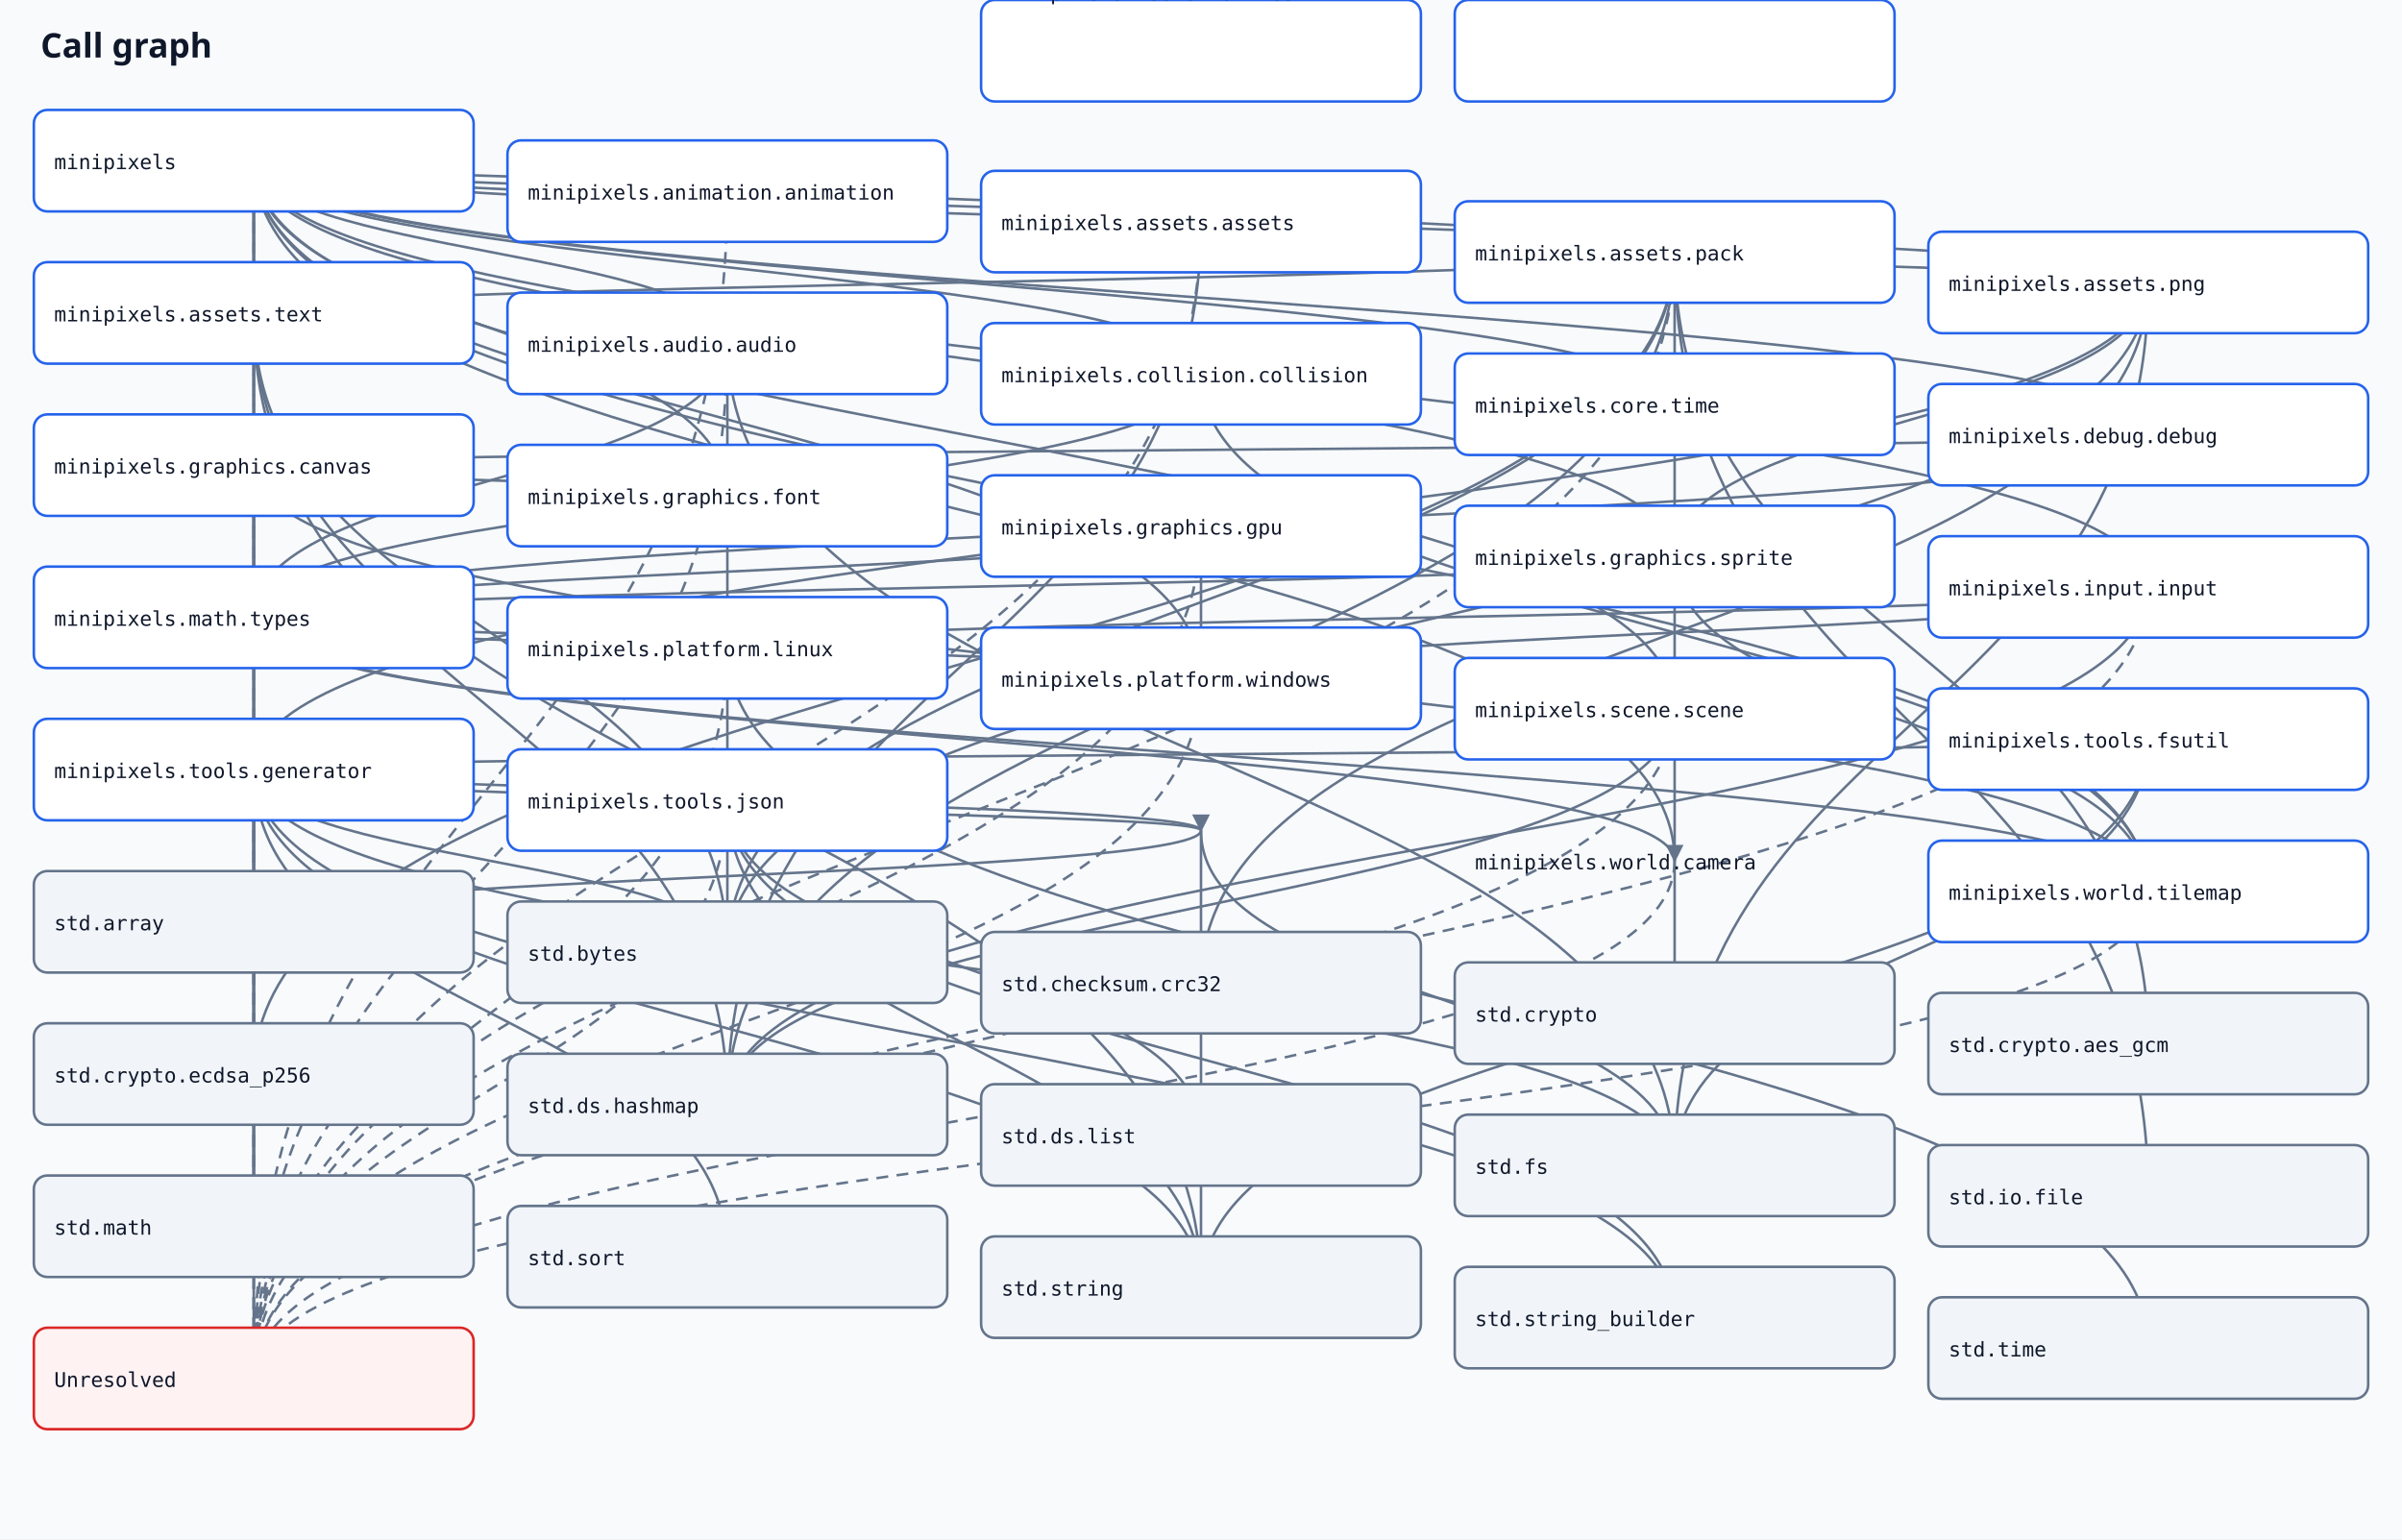
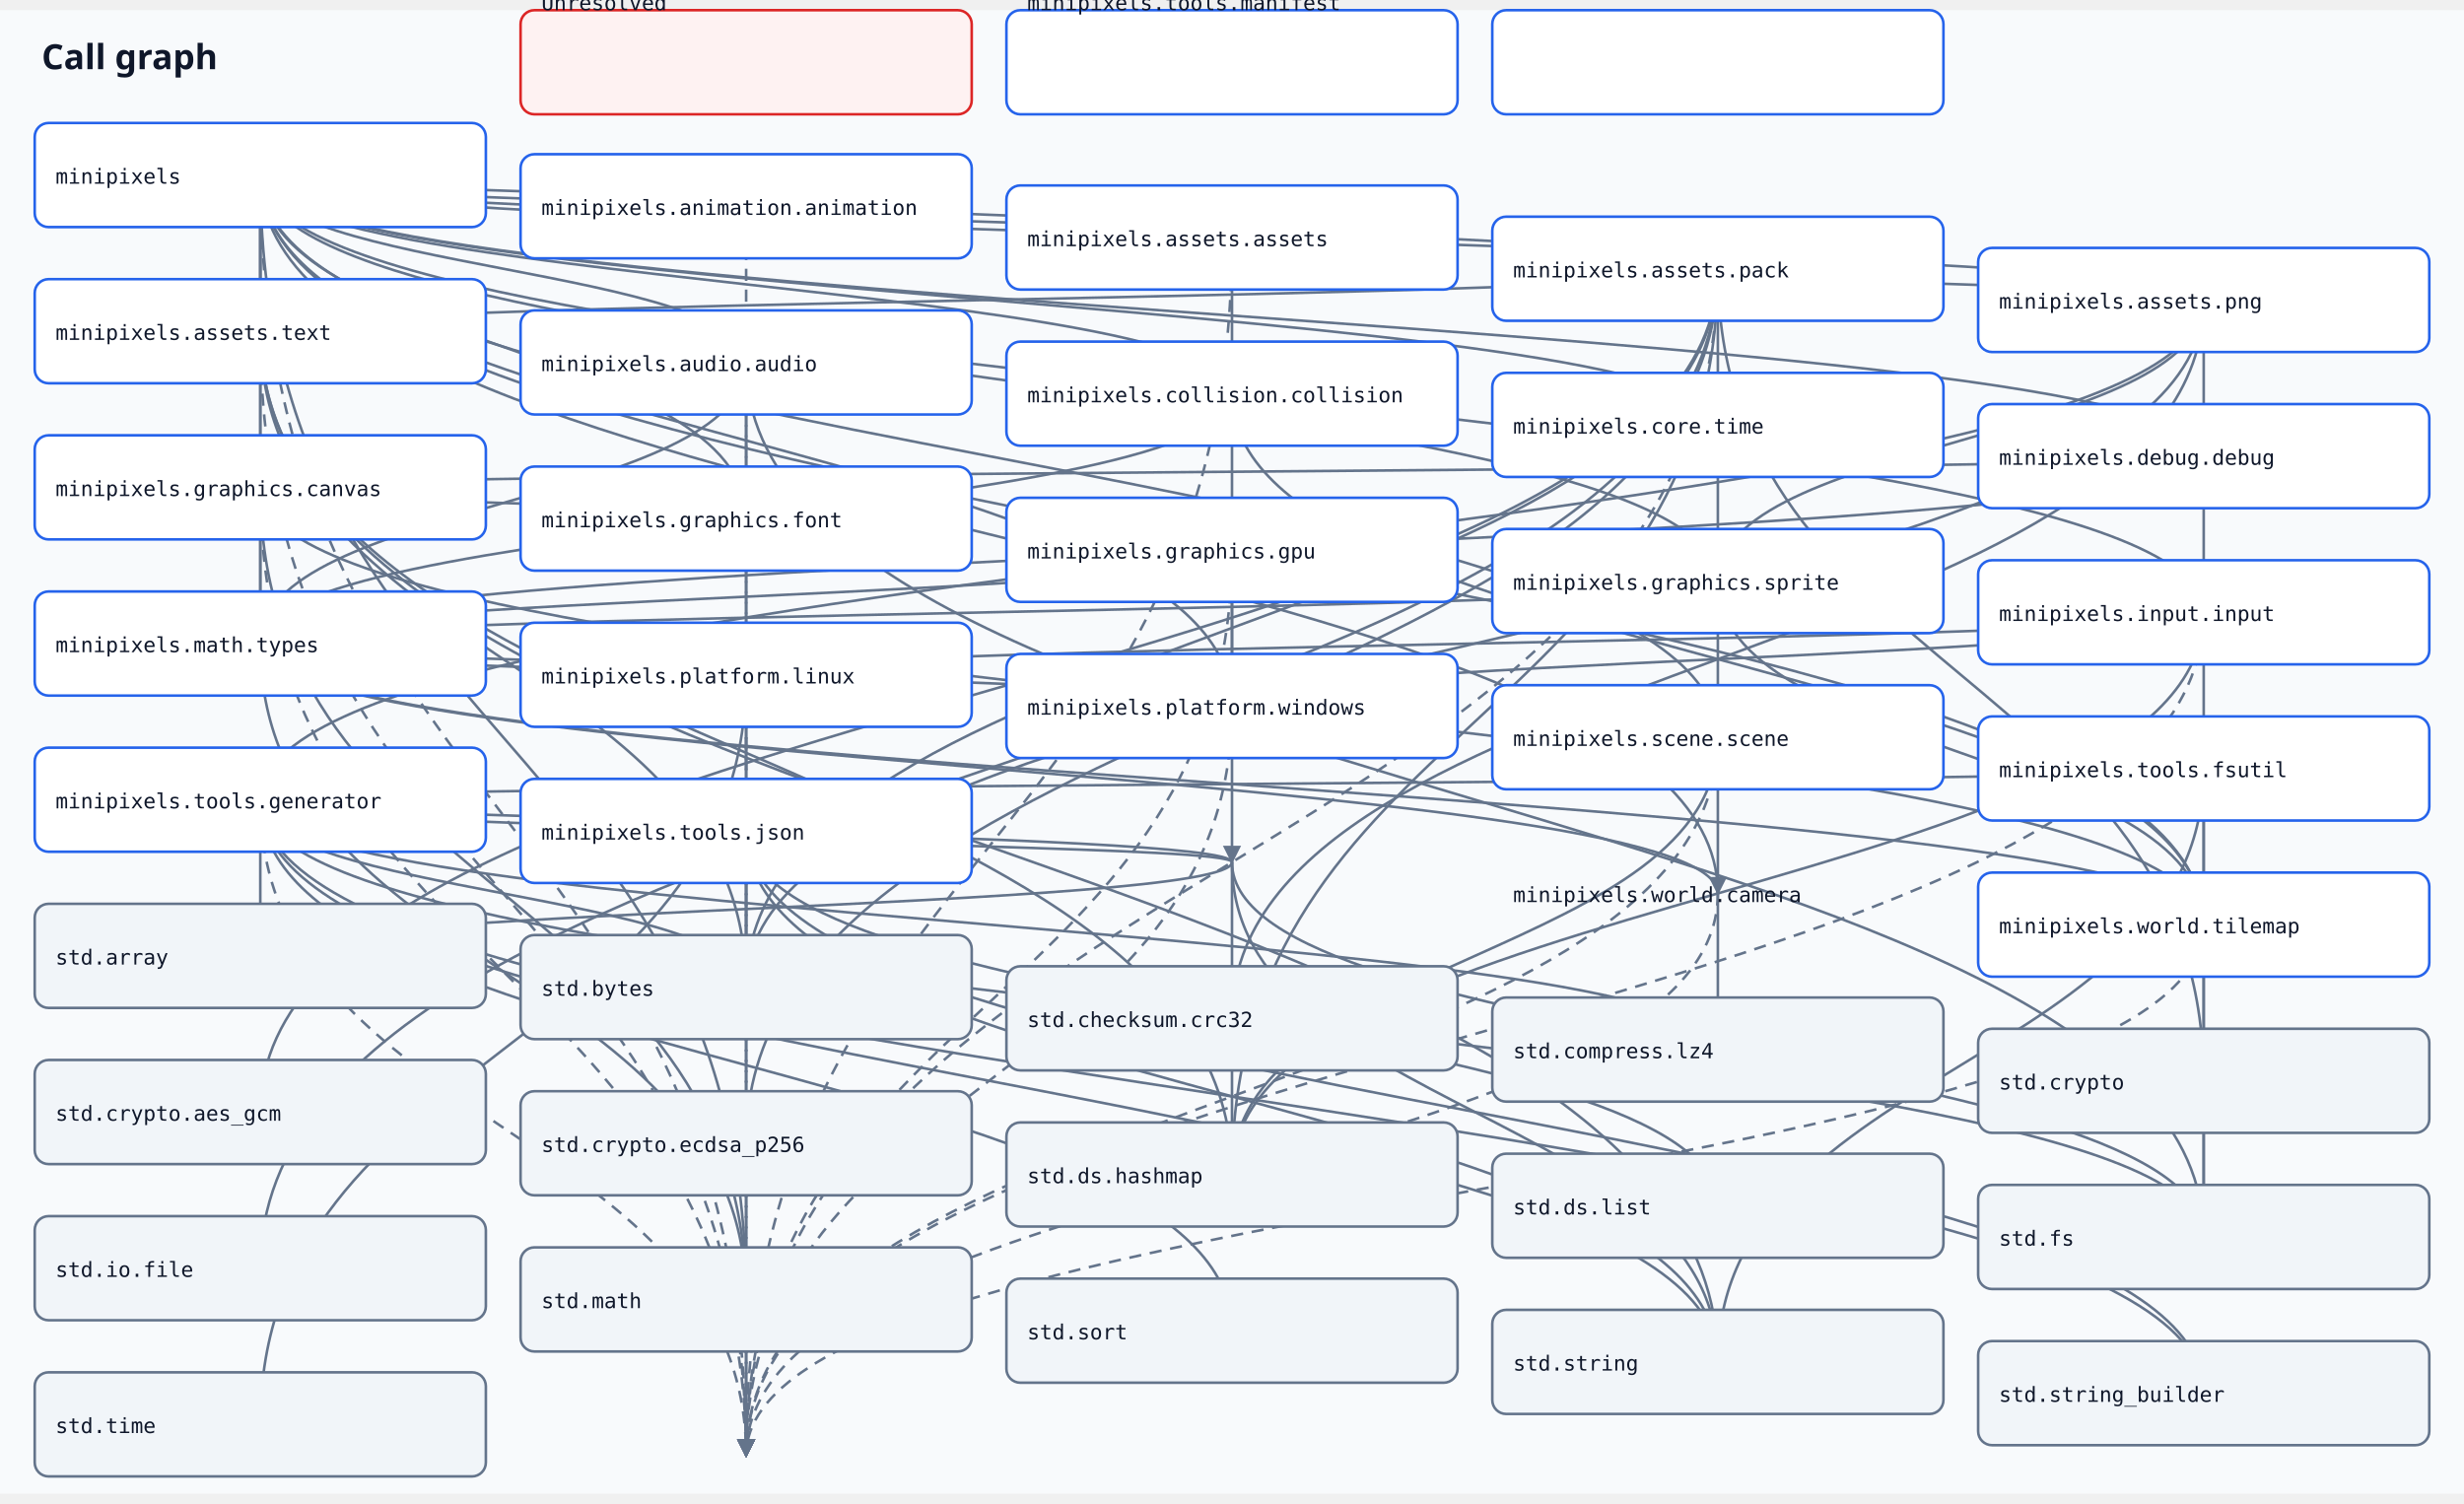
- <svg xmlns="http://www.w3.org/2000/svg" width="1420" height="910" viewBox="0 0 1420 910" role="img" aria-labelledby="title desc">
+ <svg xmlns="http://www.w3.org/2000/svg" width="1420" height="928." viewBox="0 0 1420 928." role="img" aria-labelledby="title desc">
  <defs>
    <marker id="arrow" viewBox="0 0 10 10" refX="9" refY="5" markerWidth="7" markerHeight="7" orient="auto-start-reverse">
      <path d="M 0 0 L 10 5 L 0 10 z" fill="#64748b" />
    </marker>
  </defs>
  <rect width="100%" height="100%" fill="#f8fafc" />
  <text x="24" y="34" font-family="system-ui,sans-serif" font-size="20" font-weight="700" fill="#0f172a">Call graph</text>
  <path d="M 150 95 C 150 248, 710 248, 710 401" fill="none" stroke="#64748b" stroke-width="1.5" marker-end="url(#arrow)" />
  <path d="M 150 95 C 150 104, 430 104, 430 113" fill="none" stroke="#64748b" stroke-width="1.5" marker-end="url(#arrow)" />
-   <path d="M 430 113 C 430 464, 150 464, 150 815" fill="none" stroke="#64748b" stroke-width="1.5" stroke-dasharray="7 5" marker-end="url(#arrow)" />
+   <path d="M 430 113 C 430 473., 430 473., 430 833." fill="none" stroke="#64748b" stroke-width="1.5" stroke-dasharray="7 5" marker-end="url(#arrow)" />
  <path d="M 150 95 C 150 122, 990 122, 990 149" fill="none" stroke="#64748b" stroke-width="1.5" marker-end="url(#arrow)" />
-   <path d="M 710 131 C 710 392, 430 392, 430 653" fill="none" stroke="#64748b" stroke-width="1.5" marker-end="url(#arrow)" />
-   <path d="M 710 131 C 710 473, 150 473, 150 815" fill="none" stroke="#64748b" stroke-width="1.5" stroke-dasharray="7 5" marker-end="url(#arrow)" />
+   <path d="M 710 131 C 710 401, 710 401, 710 671" fill="none" stroke="#64748b" stroke-width="1.5" marker-end="url(#arrow)" />
+   <path d="M 710 131 C 710 482., 430 482., 430 833." fill="none" stroke="#64748b" stroke-width="1.5" stroke-dasharray="7 5" marker-end="url(#arrow)" />
  <path d="M 990 149 C 990 158, 1270 158, 1270 167" fill="none" stroke="#64748b" stroke-width="1.5" marker-end="url(#arrow)" />
  <path d="M 990 149 C 990 356, 430 356, 430 563" fill="none" stroke="#64748b" stroke-width="1.5" marker-end="url(#arrow)" />
-   <path d="M 990 149 C 990 482, 150 482, 150 815" fill="none" stroke="#64748b" stroke-width="1.5" stroke-dasharray="7 5" marker-end="url(#arrow)" />
+   <path d="M 990 149 C 990 374, 990 374, 990 599" fill="none" stroke="#64748b" stroke-width="1.5" marker-end="url(#arrow)" />
+   <path d="M 990 149 C 990 491., 430 491., 430 833." fill="none" stroke="#64748b" stroke-width="1.5" stroke-dasharray="7 5" marker-end="url(#arrow)" />
+   <path d="M 990 149 C 990 410, 710 410, 710 671" fill="none" stroke="#64748b" stroke-width="1.5" marker-end="url(#arrow)" />
+   <path d="M 990 149 C 990 437, 150 437, 150 725" fill="none" stroke="#64748b" stroke-width="1.5" marker-end="url(#arrow)" />
+   <path d="M 990 149 C 990 392, 150 392, 150 635" fill="none" stroke="#64748b" stroke-width="1.5" marker-end="url(#arrow)" />
+   <path d="M 990 149 C 990 383, 1270 383, 1270 617" fill="none" stroke="#64748b" stroke-width="1.5" marker-end="url(#arrow)" />
  <path d="M 990 149 C 990 401, 430 401, 430 653" fill="none" stroke="#64748b" stroke-width="1.5" marker-end="url(#arrow)" />
-   <path d="M 990 149 C 990 428, 1270 428, 1270 707" fill="none" stroke="#64748b" stroke-width="1.5" marker-end="url(#arrow)" />
-   <path d="M 990 149 C 990 383, 1270 383, 1270 617" fill="none" stroke="#64748b" stroke-width="1.5" marker-end="url(#arrow)" />
-   <path d="M 990 149 C 990 374, 990 374, 990 599" fill="none" stroke="#64748b" stroke-width="1.5" marker-end="url(#arrow)" />
-   <path d="M 990 149 C 990 392, 150 392, 150 635" fill="none" stroke="#64748b" stroke-width="1.5" marker-end="url(#arrow)" />
  <path d="M 1270 167 C 1270 365, 430 365, 430 563" fill="none" stroke="#64748b" stroke-width="1.5" marker-end="url(#arrow)" />
  <path d="M 1270 167 C 1270 248, 990 248, 990 329" fill="none" stroke="#64748b" stroke-width="1.5" marker-end="url(#arrow)" />
  <path d="M 1270 167 C 1270 374, 710 374, 710 581" fill="none" stroke="#64748b" stroke-width="1.5" marker-end="url(#arrow)" />
-   <path d="M 1270 167 C 1270 428, 990 428, 990 689" fill="none" stroke="#64748b" stroke-width="1.5" marker-end="url(#arrow)" />
-   <path d="M 150 185 C 150 419, 430 419, 430 653" fill="none" stroke="#64748b" stroke-width="1.5" marker-end="url(#arrow)" />
-   <path d="M 150 185 C 150 500, 150 500, 150 815" fill="none" stroke="#64748b" stroke-width="1.5" stroke-dasharray="7 5" marker-end="url(#arrow)" />
+   <path d="M 1270 167 C 1270 437, 1270 437, 1270 707" fill="none" stroke="#64748b" stroke-width="1.5" marker-end="url(#arrow)" />
+   <path d="M 150 185 C 150 428, 710 428, 710 671" fill="none" stroke="#64748b" stroke-width="1.5" marker-end="url(#arrow)" />
+   <path d="M 150 185 C 150 509., 430 509., 430 833." fill="none" stroke="#64748b" stroke-width="1.5" stroke-dasharray="7 5" marker-end="url(#arrow)" />
  <path d="M 150 185 C 150 374, 430 374, 430 563" fill="none" stroke="#64748b" stroke-width="1.5" marker-end="url(#arrow)" />
  <path d="M 150 185 C 150 167, 990 167, 990 149" fill="none" stroke="#64748b" stroke-width="1.5" marker-end="url(#arrow)" />
-   <path d="M 150 185 C 150 473, 710 473, 710 761" fill="none" stroke="#64748b" stroke-width="1.5" marker-end="url(#arrow)" />
-   <path d="M 430 203 C 430 509, 150 509, 150 815" fill="none" stroke="#64748b" stroke-width="1.5" stroke-dasharray="7 5" marker-end="url(#arrow)" />
+   <path d="M 150 185 C 150 482, 990 482, 990 779" fill="none" stroke="#64748b" stroke-width="1.5" marker-end="url(#arrow)" />
+   <path d="M 430 203 C 430 518, 430 518, 430 833." fill="none" stroke="#64748b" stroke-width="1.5" stroke-dasharray="7 5" marker-end="url(#arrow)" />
  <path d="M 430 203 C 430 284, 150 284, 150 365" fill="none" stroke="#64748b" stroke-width="1.5" marker-end="url(#arrow)" />
-   <path d="M 430 203 C 430 446, 990 446, 990 689" fill="none" stroke="#64748b" stroke-width="1.5" marker-end="url(#arrow)" />
+   <path d="M 430 203 C 430 455, 1270 455, 1270 707" fill="none" stroke="#64748b" stroke-width="1.5" marker-end="url(#arrow)" />
  <path d="M 430 203 C 430 383, 430 383, 430 563" fill="none" stroke="#64748b" stroke-width="1.5" marker-end="url(#arrow)" />
  <path d="M 150 95 C 150 149, 430 149, 430 203" fill="none" stroke="#64748b" stroke-width="1.5" marker-end="url(#arrow)" />
  <path d="M 150 95 C 150 221, 1270 221, 1270 347" fill="none" stroke="#64748b" stroke-width="1.5" marker-end="url(#arrow)" />
  <path d="M 150 95 C 150 302, 990 302, 990 509." fill="none" stroke="#64748b" stroke-width="1.5" marker-end="url(#arrow)" />
  <path d="M 150 95 C 150 257, 990 257, 990 419" fill="none" stroke="#64748b" stroke-width="1.5" marker-end="url(#arrow)" />
  <path d="M 710 221 C 710 293, 150 293, 150 365" fill="none" stroke="#64748b" stroke-width="1.5" marker-end="url(#arrow)" />
  <path d="M 150 95 C 150 113, 710 113, 710 131" fill="none" stroke="#64748b" stroke-width="1.5" marker-end="url(#arrow)" />
  <path d="M 150 95 C 150 167, 990 167, 990 239" fill="none" stroke="#64748b" stroke-width="1.5" marker-end="url(#arrow)" />
  <path d="M 150 95 C 150 185, 150 185, 150 275" fill="none" stroke="#64748b" stroke-width="1.5" marker-end="url(#arrow)" />
  <path d="M 1270 257 C 1270 266, 150 266, 150 275" fill="none" stroke="#64748b" stroke-width="1.5" marker-end="url(#arrow)" />
  <path d="M 1270 257 C 1270 311, 150 311, 150 365" fill="none" stroke="#64748b" stroke-width="1.5" marker-end="url(#arrow)" />
  <path d="M 150 95 C 150 194, 430 194, 430 293" fill="none" stroke="#64748b" stroke-width="1.5" marker-end="url(#arrow)" />
  <path d="M 150 95 C 150 176, 1270 176, 1270 257" fill="none" stroke="#64748b" stroke-width="1.5" marker-end="url(#arrow)" />
  <path d="M 150 275 C 150 320, 150 320, 150 365" fill="none" stroke="#64748b" stroke-width="1.5" marker-end="url(#arrow)" />
-   <path d="M 150 275 C 150 545, 150 545, 150 815" fill="none" stroke="#64748b" stroke-width="1.5" stroke-dasharray="7 5" marker-end="url(#arrow)" />
-   <path d="M 150 275 C 150 500, 150 500, 150 725" fill="none" stroke="#64748b" stroke-width="1.5" marker-end="url(#arrow)" />
+   <path d="M 150 275 C 150 554, 430 554, 430 833." fill="none" stroke="#64748b" stroke-width="1.5" stroke-dasharray="7 5" marker-end="url(#arrow)" />
+   <path d="M 150 275 C 150 509, 430 509, 430 743" fill="none" stroke="#64748b" stroke-width="1.5" marker-end="url(#arrow)" />
  <path d="M 430 293 C 430 284, 150 284, 150 275" fill="none" stroke="#64748b" stroke-width="1.5" marker-end="url(#arrow)" />
  <path d="M 710 311 C 710 356, 710 356, 710 401" fill="none" stroke="#64748b" stroke-width="1.5" marker-end="url(#arrow)" />
-   <path d="M 710 311 C 710 563, 150 563, 150 815" fill="none" stroke="#64748b" stroke-width="1.5" stroke-dasharray="7 5" marker-end="url(#arrow)" />
+   <path d="M 710 311 C 710 572, 430 572, 430 833." fill="none" stroke="#64748b" stroke-width="1.5" stroke-dasharray="7 5" marker-end="url(#arrow)" />
  <path d="M 710 311 C 710 338, 150 338, 150 365" fill="none" stroke="#64748b" stroke-width="1.5" marker-end="url(#arrow)" />
  <path d="M 990 329 C 990 347, 150 347, 150 365" fill="none" stroke="#64748b" stroke-width="1.5" marker-end="url(#arrow)" />
  <path d="M 150 95 C 150 212, 990 212, 990 329" fill="none" stroke="#64748b" stroke-width="1.5" marker-end="url(#arrow)" />
-   <path d="M 1270 347 C 1270 581, 150 581, 150 815" fill="none" stroke="#64748b" stroke-width="1.5" stroke-dasharray="7 5" marker-end="url(#arrow)" />
-   <path d="M 1270 347 C 1270 500, 430 500, 430 653" fill="none" stroke="#64748b" stroke-width="1.5" marker-end="url(#arrow)" />
+   <path d="M 1270 347 C 1270 590, 430 590, 430 833." fill="none" stroke="#64748b" stroke-width="1.5" stroke-dasharray="7 5" marker-end="url(#arrow)" />
+   <path d="M 1270 347 C 1270 509, 710 509, 710 671" fill="none" stroke="#64748b" stroke-width="1.5" marker-end="url(#arrow)" />
  <path d="M 150 95 C 150 158, 710 158, 710 221" fill="none" stroke="#64748b" stroke-width="1.5" marker-end="url(#arrow)" />
  <path d="M 150 95 C 150 131, 1270 131, 1270 167" fill="none" stroke="#64748b" stroke-width="1.5" marker-end="url(#arrow)" />
  <path d="M 150 95 C 150 140, 150 140, 150 185" fill="none" stroke="#64748b" stroke-width="1.5" marker-end="url(#arrow)" />
-   <path d="M 150 365 C 150 545, 150 545, 150 725" fill="none" stroke="#64748b" stroke-width="1.5" marker-end="url(#arrow)" />
+   <path d="M 150 365 C 150 554, 430 554, 430 743" fill="none" stroke="#64748b" stroke-width="1.5" marker-end="url(#arrow)" />
  <path d="M 430 383 C 430 374, 150 374, 150 365" fill="none" stroke="#64748b" stroke-width="1.5" marker-end="url(#arrow)" />
-   <path d="M 430 383 C 430 590, 1270 590, 1270 797" fill="none" stroke="#64748b" stroke-width="1.5" marker-end="url(#arrow)" />
-   <path d="M 430 383 C 430 599, 150 599, 150 815" fill="none" stroke="#64748b" stroke-width="1.5" stroke-dasharray="7 5" marker-end="url(#arrow)" />
+   <path d="M 430 383 C 430 599, 150 599, 150 815" fill="none" stroke="#64748b" stroke-width="1.5" marker-end="url(#arrow)" />
+   <path d="M 430 383 C 430 608, 430 608, 430 833." fill="none" stroke="#64748b" stroke-width="1.5" stroke-dasharray="7 5" marker-end="url(#arrow)" />
  <path d="M 430 383 C 430 365, 1270 365, 1270 347" fill="none" stroke="#64748b" stroke-width="1.5" marker-end="url(#arrow)" />
  <path d="M 710 401 C 710 383, 150 383, 150 365" fill="none" stroke="#64748b" stroke-width="1.5" marker-end="url(#arrow)" />
-   <path d="M 710 401 C 710 608, 150 608, 150 815" fill="none" stroke="#64748b" stroke-width="1.5" stroke-dasharray="7 5" marker-end="url(#arrow)" />
+   <path d="M 710 401 C 710 617, 430 617, 430 833." fill="none" stroke="#64748b" stroke-width="1.5" stroke-dasharray="7 5" marker-end="url(#arrow)" />
  <path d="M 710 401 C 710 374, 1270 374, 1270 347" fill="none" stroke="#64748b" stroke-width="1.5" marker-end="url(#arrow)" />
  <path d="M 150 95 C 150 230, 150 230, 150 365" fill="none" stroke="#64748b" stroke-width="1.5" marker-end="url(#arrow)" />
-   <path d="M 150 95 C 150 410, 150 410, 150 725" fill="none" stroke="#64748b" stroke-width="1.5" marker-end="url(#arrow)" />
-   <path d="M 150 95 C 150 455, 150 455, 150 815" fill="none" stroke="#64748b" stroke-width="1.5" stroke-dasharray="7 5" marker-end="url(#arrow)" />
-   <path d="M 990 419 C 990 536, 430 536, 430 653" fill="none" stroke="#64748b" stroke-width="1.5" marker-end="url(#arrow)" />
-   <path d="M 990 419 C 990 617, 150 617, 150 815" fill="none" stroke="#64748b" stroke-width="1.5" stroke-dasharray="7 5" marker-end="url(#arrow)" />
+   <path d="M 150 95 C 150 419, 430 419, 430 743" fill="none" stroke="#64748b" stroke-width="1.5" marker-end="url(#arrow)" />
+   <path d="M 150 95 C 150 464., 430 464., 430 833." fill="none" stroke="#64748b" stroke-width="1.5" stroke-dasharray="7 5" marker-end="url(#arrow)" />
+   <path d="M 990 419 C 990 545, 710 545, 710 671" fill="none" stroke="#64748b" stroke-width="1.5" marker-end="url(#arrow)" />
+   <path d="M 990 419 C 990 626, 430 626, 430 833." fill="none" stroke="#64748b" stroke-width="1.5" stroke-dasharray="7 5" marker-end="url(#arrow)" />
  <path d="M 150 95 C 150 311, 1270 311, 1270 527" fill="none" stroke="#64748b" stroke-width="1.5" marker-end="url(#arrow)" />
-   <path d="M 1270 437 C 1270 599, 710 599, 710 761" fill="none" stroke="#64748b" stroke-width="1.5" marker-end="url(#arrow)" />
-   <path d="M 1270 437 C 1270 563, 990 563, 990 689" fill="none" stroke="#64748b" stroke-width="1.5" marker-end="url(#arrow)" />
+   <path d="M 1270 437 C 1270 608, 990 608, 990 779" fill="none" stroke="#64748b" stroke-width="1.5" marker-end="url(#arrow)" />
+   <path d="M 1270 437 C 1270 572, 1270 572, 1270 707" fill="none" stroke="#64748b" stroke-width="1.5" marker-end="url(#arrow)" />
  <path d="M 150 455 C 150 500, 150 500, 150 545" fill="none" stroke="#64748b" stroke-width="1.5" marker-end="url(#arrow)" />
  <path d="M 150 455 C 150 464, 430 464, 430 473" fill="none" stroke="#64748b" stroke-width="1.5" marker-end="url(#arrow)" />
-   <path d="M 150 455 C 150 635, 150 635, 150 815" fill="none" stroke="#64748b" stroke-width="1.5" stroke-dasharray="7 5" marker-end="url(#arrow)" />
-   <path d="M 150 455 C 150 617, 990 617, 990 779" fill="none" stroke="#64748b" stroke-width="1.5" marker-end="url(#arrow)" />
+   <path d="M 150 455 C 150 644, 430 644, 430 833." fill="none" stroke="#64748b" stroke-width="1.5" stroke-dasharray="7 5" marker-end="url(#arrow)" />
+   <path d="M 150 455 C 150 626, 1270 626, 1270 797" fill="none" stroke="#64748b" stroke-width="1.5" marker-end="url(#arrow)" />
  <path d="M 150 455 C 150 311, 1270 311, 1270 167" fill="none" stroke="#64748b" stroke-width="1.5" marker-end="url(#arrow)" />
-   <path d="M 150 455 C 150 572, 990 572, 990 689" fill="none" stroke="#64748b" stroke-width="1.5" marker-end="url(#arrow)" />
-   <path d="M 150 455 C 150 599, 430 599, 430 743" fill="none" stroke="#64748b" stroke-width="1.5" marker-end="url(#arrow)" />
+   <path d="M 150 455 C 150 581, 1270 581, 1270 707" fill="none" stroke="#64748b" stroke-width="1.5" marker-end="url(#arrow)" />
+   <path d="M 150 455 C 150 608, 710 608, 710 761" fill="none" stroke="#64748b" stroke-width="1.5" marker-end="url(#arrow)" />
  <path d="M 150 455 C 150 473, 710 473, 710 491." fill="none" stroke="#64748b" stroke-width="1.5" marker-end="url(#arrow)" />
  <path d="M 150 455 C 150 446, 1270 446, 1270 437" fill="none" stroke="#64748b" stroke-width="1.5" marker-end="url(#arrow)" />
-   <path d="M 150 455 C 150 608, 710 608, 710 761" fill="none" stroke="#64748b" stroke-width="1.5" marker-end="url(#arrow)" />
+   <path d="M 150 455 C 150 617, 990 617, 990 779" fill="none" stroke="#64748b" stroke-width="1.5" marker-end="url(#arrow)" />
  <path d="M 150 455 C 150 509, 430 509, 430 563" fill="none" stroke="#64748b" stroke-width="1.5" marker-end="url(#arrow)" />
-   <path d="M 430 473 C 430 617, 710 617, 710 761" fill="none" stroke="#64748b" stroke-width="1.5" marker-end="url(#arrow)" />
-   <path d="M 430 473 C 430 644, 150 644, 150 815" fill="none" stroke="#64748b" stroke-width="1.5" stroke-dasharray="7 5" marker-end="url(#arrow)" />
-   <path d="M 430 473 C 430 572, 710 572, 710 671" fill="none" stroke="#64748b" stroke-width="1.5" marker-end="url(#arrow)" />
+   <path d="M 150 455 C 150 527, 990 527, 990 599" fill="none" stroke="#64748b" stroke-width="1.5" marker-end="url(#arrow)" />
  <path d="M 430 473 C 430 626, 990 626, 990 779" fill="none" stroke="#64748b" stroke-width="1.5" marker-end="url(#arrow)" />
+   <path d="M 430 473 C 430 653, 430 653, 430 833." fill="none" stroke="#64748b" stroke-width="1.5" stroke-dasharray="7 5" marker-end="url(#arrow)" />
+   <path d="M 430 473 C 430 581, 990 581, 990 689" fill="none" stroke="#64748b" stroke-width="1.5" marker-end="url(#arrow)" />
+   <path d="M 430 473 C 430 635, 1270 635, 1270 797" fill="none" stroke="#64748b" stroke-width="1.5" marker-end="url(#arrow)" />
  <path d="M 710 491. C 710 518, 150 518, 150 545" fill="none" stroke="#64748b" stroke-width="1.5" marker-end="url(#arrow)" />
-   <path d="M 710 491. C 710 626, 710 626, 710 761" fill="none" stroke="#64748b" stroke-width="1.5" marker-end="url(#arrow)" />
-   <path d="M 710 491. C 710 590, 990 590, 990 689" fill="none" stroke="#64748b" stroke-width="1.5" marker-end="url(#arrow)" />
+   <path d="M 710 491. C 710 635, 990 635, 990 779" fill="none" stroke="#64748b" stroke-width="1.5" marker-end="url(#arrow)" />
+   <path d="M 710 491. C 710 599, 1270 599, 1270 707" fill="none" stroke="#64748b" stroke-width="1.5" marker-end="url(#arrow)" />
  <path d="M 710 491. C 710 482, 430 482, 430 473" fill="none" stroke="#64748b" stroke-width="1.5" marker-end="url(#arrow)" />
  <path d="M 990 509. C 990 437, 150 437, 150 365" fill="none" stroke="#64748b" stroke-width="1.5" marker-end="url(#arrow)" />
-   <path d="M 990 509. C 990 662, 150 662, 150 815" fill="none" stroke="#64748b" stroke-width="1.5" stroke-dasharray="7 5" marker-end="url(#arrow)" />
+   <path d="M 990 509. C 990 671., 430 671., 430 833." fill="none" stroke="#64748b" stroke-width="1.5" stroke-dasharray="7 5" marker-end="url(#arrow)" />
  <path d="M 1270 527 C 1270 428, 990 428, 990 329" fill="none" stroke="#64748b" stroke-width="1.5" marker-end="url(#arrow)" />
-   <path d="M 1270 527 C 1270 671, 150 671, 150 815" fill="none" stroke="#64748b" stroke-width="1.5" stroke-dasharray="7 5" marker-end="url(#arrow)" />
+   <path d="M 1270 527 C 1270 680, 430 680, 430 833." fill="none" stroke="#64748b" stroke-width="1.5" stroke-dasharray="7 5" marker-end="url(#arrow)" />
  <path d="M 1270 527 C 1270 401, 150 401, 150 275" fill="none" stroke="#64748b" stroke-width="1.5" marker-end="url(#arrow)" />
  <path d="M 1270 527 C 1270 446, 150 446, 150 365" fill="none" stroke="#64748b" stroke-width="1.5" marker-end="url(#arrow)" />
  <path d="M 1270 527 C 1270 374, 710 374, 710 221" fill="none" stroke="#64748b" stroke-width="1.5" marker-end="url(#arrow)" />
  <g>
    <rect x="20" y="65" width="260" height="60" rx="8" fill="#ffffff" stroke="#2563eb" stroke-width="1.5" />
    <text x="32" y="100" font-family="ui-monospace,monospace" font-size="12" fill="#0f172a">minipixels</text>
  </g>
  <g>
    <rect x="300" y="83" width="260" height="60" rx="8" fill="#ffffff" stroke="#2563eb" stroke-width="1.5" />
    <text x="312" y="118" font-family="ui-monospace,monospace" font-size="12" fill="#0f172a">minipixels.animation.animation</text>
  </g>
  <g>
    <rect x="580" y="101" width="260" height="60" rx="8" fill="#ffffff" stroke="#2563eb" stroke-width="1.5" />
    <text x="592" y="136" font-family="ui-monospace,monospace" font-size="12" fill="#0f172a">minipixels.assets.assets</text>
  </g>
  <g>
    <rect x="860" y="119" width="260" height="60" rx="8" fill="#ffffff" stroke="#2563eb" stroke-width="1.5" />
    <text x="872" y="154" font-family="ui-monospace,monospace" font-size="12" fill="#0f172a">minipixels.assets.pack</text>
  </g>
  <g>
    <rect x="1140" y="137" width="260" height="60" rx="8" fill="#ffffff" stroke="#2563eb" stroke-width="1.5" />
    <text x="1152" y="172" font-family="ui-monospace,monospace" font-size="12" fill="#0f172a">minipixels.assets.png</text>
  </g>
  <g>
    <rect x="20" y="155" width="260" height="60" rx="8" fill="#ffffff" stroke="#2563eb" stroke-width="1.5" />
    <text x="32" y="190" font-family="ui-monospace,monospace" font-size="12" fill="#0f172a">minipixels.assets.text</text>
  </g>
  <g>
    <rect x="300" y="173" width="260" height="60" rx="8" fill="#ffffff" stroke="#2563eb" stroke-width="1.5" />
    <text x="312" y="208" font-family="ui-monospace,monospace" font-size="12" fill="#0f172a">minipixels.audio.audio</text>
  </g>
  <g>
    <rect x="580" y="191" width="260" height="60" rx="8" fill="#ffffff" stroke="#2563eb" stroke-width="1.5" />
    <text x="592" y="226" font-family="ui-monospace,monospace" font-size="12" fill="#0f172a">minipixels.collision.collision</text>
  </g>
  <g>
    <rect x="860" y="209" width="260" height="60" rx="8" fill="#ffffff" stroke="#2563eb" stroke-width="1.5" />
    <text x="872" y="244" font-family="ui-monospace,monospace" font-size="12" fill="#0f172a">minipixels.core.time</text>
  </g>
  <g>
    <rect x="1140" y="227" width="260" height="60" rx="8" fill="#ffffff" stroke="#2563eb" stroke-width="1.5" />
    <text x="1152" y="262" font-family="ui-monospace,monospace" font-size="12" fill="#0f172a">minipixels.debug.debug</text>
  </g>
  <g>
    <rect x="20" y="245" width="260" height="60" rx="8" fill="#ffffff" stroke="#2563eb" stroke-width="1.5" />
    <text x="32" y="280" font-family="ui-monospace,monospace" font-size="12" fill="#0f172a">minipixels.graphics.canvas</text>
  </g>
  <g>
    <rect x="300" y="263" width="260" height="60" rx="8" fill="#ffffff" stroke="#2563eb" stroke-width="1.5" />
    <text x="312" y="298" font-family="ui-monospace,monospace" font-size="12" fill="#0f172a">minipixels.graphics.font</text>
  </g>
  <g>
    <rect x="580" y="281" width="260" height="60" rx="8" fill="#ffffff" stroke="#2563eb" stroke-width="1.5" />
    <text x="592" y="316" font-family="ui-monospace,monospace" font-size="12" fill="#0f172a">minipixels.graphics.gpu</text>
  </g>
  <g>
    <rect x="860" y="299" width="260" height="60" rx="8" fill="#ffffff" stroke="#2563eb" stroke-width="1.5" />
    <text x="872" y="334" font-family="ui-monospace,monospace" font-size="12" fill="#0f172a">minipixels.graphics.sprite</text>
  </g>
  <g>
    <rect x="1140" y="317" width="260" height="60" rx="8" fill="#ffffff" stroke="#2563eb" stroke-width="1.5" />
    <text x="1152" y="352" font-family="ui-monospace,monospace" font-size="12" fill="#0f172a">minipixels.input.input</text>
  </g>
  <g>
    <rect x="20" y="335" width="260" height="60" rx="8" fill="#ffffff" stroke="#2563eb" stroke-width="1.5" />
    <text x="32" y="370" font-family="ui-monospace,monospace" font-size="12" fill="#0f172a">minipixels.math.types</text>
  </g>
  <g>
    <rect x="300" y="353" width="260" height="60" rx="8" fill="#ffffff" stroke="#2563eb" stroke-width="1.5" />
    <text x="312" y="388" font-family="ui-monospace,monospace" font-size="12" fill="#0f172a">minipixels.platform.linux</text>
  </g>
  <g>
    <rect x="580" y="371" width="260" height="60" rx="8" fill="#ffffff" stroke="#2563eb" stroke-width="1.5" />
    <text x="592" y="406" font-family="ui-monospace,monospace" font-size="12" fill="#0f172a">minipixels.platform.windows</text>
  </g>
  <g>
    <rect x="860" y="389" width="260" height="60" rx="8" fill="#ffffff" stroke="#2563eb" stroke-width="1.5" />
    <text x="872" y="424" font-family="ui-monospace,monospace" font-size="12" fill="#0f172a">minipixels.scene.scene</text>
  </g>
  <g>
    <rect x="1140" y="407" width="260" height="60" rx="8" fill="#ffffff" stroke="#2563eb" stroke-width="1.5" />
    <text x="1152" y="442" font-family="ui-monospace,monospace" font-size="12" fill="#0f172a">minipixels.tools.fsutil</text>
  </g>
  <g>
    <rect x="20" y="425" width="260" height="60" rx="8" fill="#ffffff" stroke="#2563eb" stroke-width="1.5" />
    <text x="32" y="460" font-family="ui-monospace,monospace" font-size="12" fill="#0f172a">minipixels.tools.generator</text>
  </g>
  <g>
    <rect x="300" y="443" width="260" height="60" rx="8" fill="#ffffff" stroke="#2563eb" stroke-width="1.5" />
    <text x="312" y="478" font-family="ui-monospace,monospace" font-size="12" fill="#0f172a">minipixels.tools.json</text>
  </g>
  <g>
    <rect x="580" y="461." width="260" height="60" rx="8" fill="#ffffff" stroke="#2563eb" stroke-width="1.5" />
    <text x="592" y="496." font-family="ui-monospace,monospace" font-size="12" fill="#0f172a">minipixels.tools.manifest</text>
  </g>
  <g>
    <rect x="860" y="479." width="260" height="60" rx="8" fill="#ffffff" stroke="#2563eb" stroke-width="1.5" />
    <text x="872" y="514" font-family="ui-monospace,monospace" font-size="12" fill="#0f172a">minipixels.world.camera</text>
  </g>
  <g>
    <rect x="1140" y="497" width="260" height="60" rx="8" fill="#ffffff" stroke="#2563eb" stroke-width="1.5" />
    <text x="1152" y="532" font-family="ui-monospace,monospace" font-size="12" fill="#0f172a">minipixels.world.tilemap</text>
  </g>
  <g>
    <rect x="20" y="515" width="260" height="60" rx="8" fill="#f1f5f9" stroke="#64748b" stroke-width="1.5" />
    <text x="32" y="550" font-family="ui-monospace,monospace" font-size="12" fill="#0f172a">std.array</text>
  </g>
  <g>
    <rect x="300" y="533" width="260" height="60" rx="8" fill="#f1f5f9" stroke="#64748b" stroke-width="1.5" />
    <text x="312" y="568" font-family="ui-monospace,monospace" font-size="12" fill="#0f172a">std.bytes</text>
  </g>
  <g>
    <rect x="580" y="551" width="260" height="60" rx="8" fill="#f1f5f9" stroke="#64748b" stroke-width="1.5" />
    <text x="592" y="586" font-family="ui-monospace,monospace" font-size="12" fill="#0f172a">std.checksum.crc32</text>
  </g>
  <g>
    <rect x="860" y="569" width="260" height="60" rx="8" fill="#f1f5f9" stroke="#64748b" stroke-width="1.5" />
-     <text x="872" y="604" font-family="ui-monospace,monospace" font-size="12" fill="#0f172a">std.crypto</text>
+     <text x="872" y="604" font-family="ui-monospace,monospace" font-size="12" fill="#0f172a">std.compress.lz4</text>
  </g>
  <g>
    <rect x="1140" y="587" width="260" height="60" rx="8" fill="#f1f5f9" stroke="#64748b" stroke-width="1.5" />
-     <text x="1152" y="622" font-family="ui-monospace,monospace" font-size="12" fill="#0f172a">std.crypto.aes_gcm</text>
+     <text x="1152" y="622" font-family="ui-monospace,monospace" font-size="12" fill="#0f172a">std.crypto</text>
  </g>
  <g>
    <rect x="20" y="605" width="260" height="60" rx="8" fill="#f1f5f9" stroke="#64748b" stroke-width="1.5" />
-     <text x="32" y="640" font-family="ui-monospace,monospace" font-size="12" fill="#0f172a">std.crypto.ecdsa_p256</text>
+     <text x="32" y="640" font-family="ui-monospace,monospace" font-size="12" fill="#0f172a">std.crypto.aes_gcm</text>
  </g>
  <g>
    <rect x="300" y="623" width="260" height="60" rx="8" fill="#f1f5f9" stroke="#64748b" stroke-width="1.5" />
-     <text x="312" y="658" font-family="ui-monospace,monospace" font-size="12" fill="#0f172a">std.ds.hashmap</text>
+     <text x="312" y="658" font-family="ui-monospace,monospace" font-size="12" fill="#0f172a">std.crypto.ecdsa_p256</text>
  </g>
  <g>
    <rect x="580" y="641" width="260" height="60" rx="8" fill="#f1f5f9" stroke="#64748b" stroke-width="1.5" />
-     <text x="592" y="676" font-family="ui-monospace,monospace" font-size="12" fill="#0f172a">std.ds.list</text>
+     <text x="592" y="676" font-family="ui-monospace,monospace" font-size="12" fill="#0f172a">std.ds.hashmap</text>
  </g>
  <g>
    <rect x="860" y="659" width="260" height="60" rx="8" fill="#f1f5f9" stroke="#64748b" stroke-width="1.5" />
-     <text x="872" y="694" font-family="ui-monospace,monospace" font-size="12" fill="#0f172a">std.fs</text>
+     <text x="872" y="694" font-family="ui-monospace,monospace" font-size="12" fill="#0f172a">std.ds.list</text>
  </g>
  <g>
    <rect x="1140" y="677" width="260" height="60" rx="8" fill="#f1f5f9" stroke="#64748b" stroke-width="1.5" />
-     <text x="1152" y="712" font-family="ui-monospace,monospace" font-size="12" fill="#0f172a">std.io.file</text>
+     <text x="1152" y="712" font-family="ui-monospace,monospace" font-size="12" fill="#0f172a">std.fs</text>
  </g>
  <g>
    <rect x="20" y="695" width="260" height="60" rx="8" fill="#f1f5f9" stroke="#64748b" stroke-width="1.5" />
-     <text x="32" y="730" font-family="ui-monospace,monospace" font-size="12" fill="#0f172a">std.math</text>
+     <text x="32" y="730" font-family="ui-monospace,monospace" font-size="12" fill="#0f172a">std.io.file</text>
  </g>
  <g>
    <rect x="300" y="713" width="260" height="60" rx="8" fill="#f1f5f9" stroke="#64748b" stroke-width="1.5" />
-     <text x="312" y="748" font-family="ui-monospace,monospace" font-size="12" fill="#0f172a">std.sort</text>
+     <text x="312" y="748" font-family="ui-monospace,monospace" font-size="12" fill="#0f172a">std.math</text>
  </g>
  <g>
    <rect x="580" y="731" width="260" height="60" rx="8" fill="#f1f5f9" stroke="#64748b" stroke-width="1.5" />
-     <text x="592" y="766" font-family="ui-monospace,monospace" font-size="12" fill="#0f172a">std.string</text>
+     <text x="592" y="766" font-family="ui-monospace,monospace" font-size="12" fill="#0f172a">std.sort</text>
  </g>
  <g>
    <rect x="860" y="749" width="260" height="60" rx="8" fill="#f1f5f9" stroke="#64748b" stroke-width="1.5" />
-     <text x="872" y="784" font-family="ui-monospace,monospace" font-size="12" fill="#0f172a">std.string_builder</text>
+     <text x="872" y="784" font-family="ui-monospace,monospace" font-size="12" fill="#0f172a">std.string</text>
  </g>
  <g>
    <rect x="1140" y="767" width="260" height="60" rx="8" fill="#f1f5f9" stroke="#64748b" stroke-width="1.5" />
-     <text x="1152" y="802" font-family="ui-monospace,monospace" font-size="12" fill="#0f172a">std.time</text>
-   </g>
-   <g>
-     <rect x="20" y="785" width="260" height="60" rx="8" fill="#fef2f2" stroke="#dc2626" stroke-width="1.5" />
-     <text x="32" y="820" font-family="ui-monospace,monospace" font-size="12" fill="#0f172a">Unresolved</text>
+     <text x="1152" y="802" font-family="ui-monospace,monospace" font-size="12" fill="#0f172a">std.string_builder</text>
+   </g>
+   <g>
+     <rect x="20" y="785" width="260" height="60" rx="8" fill="#f1f5f9" stroke="#64748b" stroke-width="1.5" />
+     <text x="32" y="820" font-family="ui-monospace,monospace" font-size="12" fill="#0f172a">std.time</text>
+   </g>
+   <g>
+     <rect x="300" y="803." width="260" height="60" rx="8" fill="#fef2f2" stroke="#dc2626" stroke-width="1.5" />
+     <text x="312" y="838." font-family="ui-monospace,monospace" font-size="12" fill="#0f172a">Unresolved</text>
  </g>
</svg>
